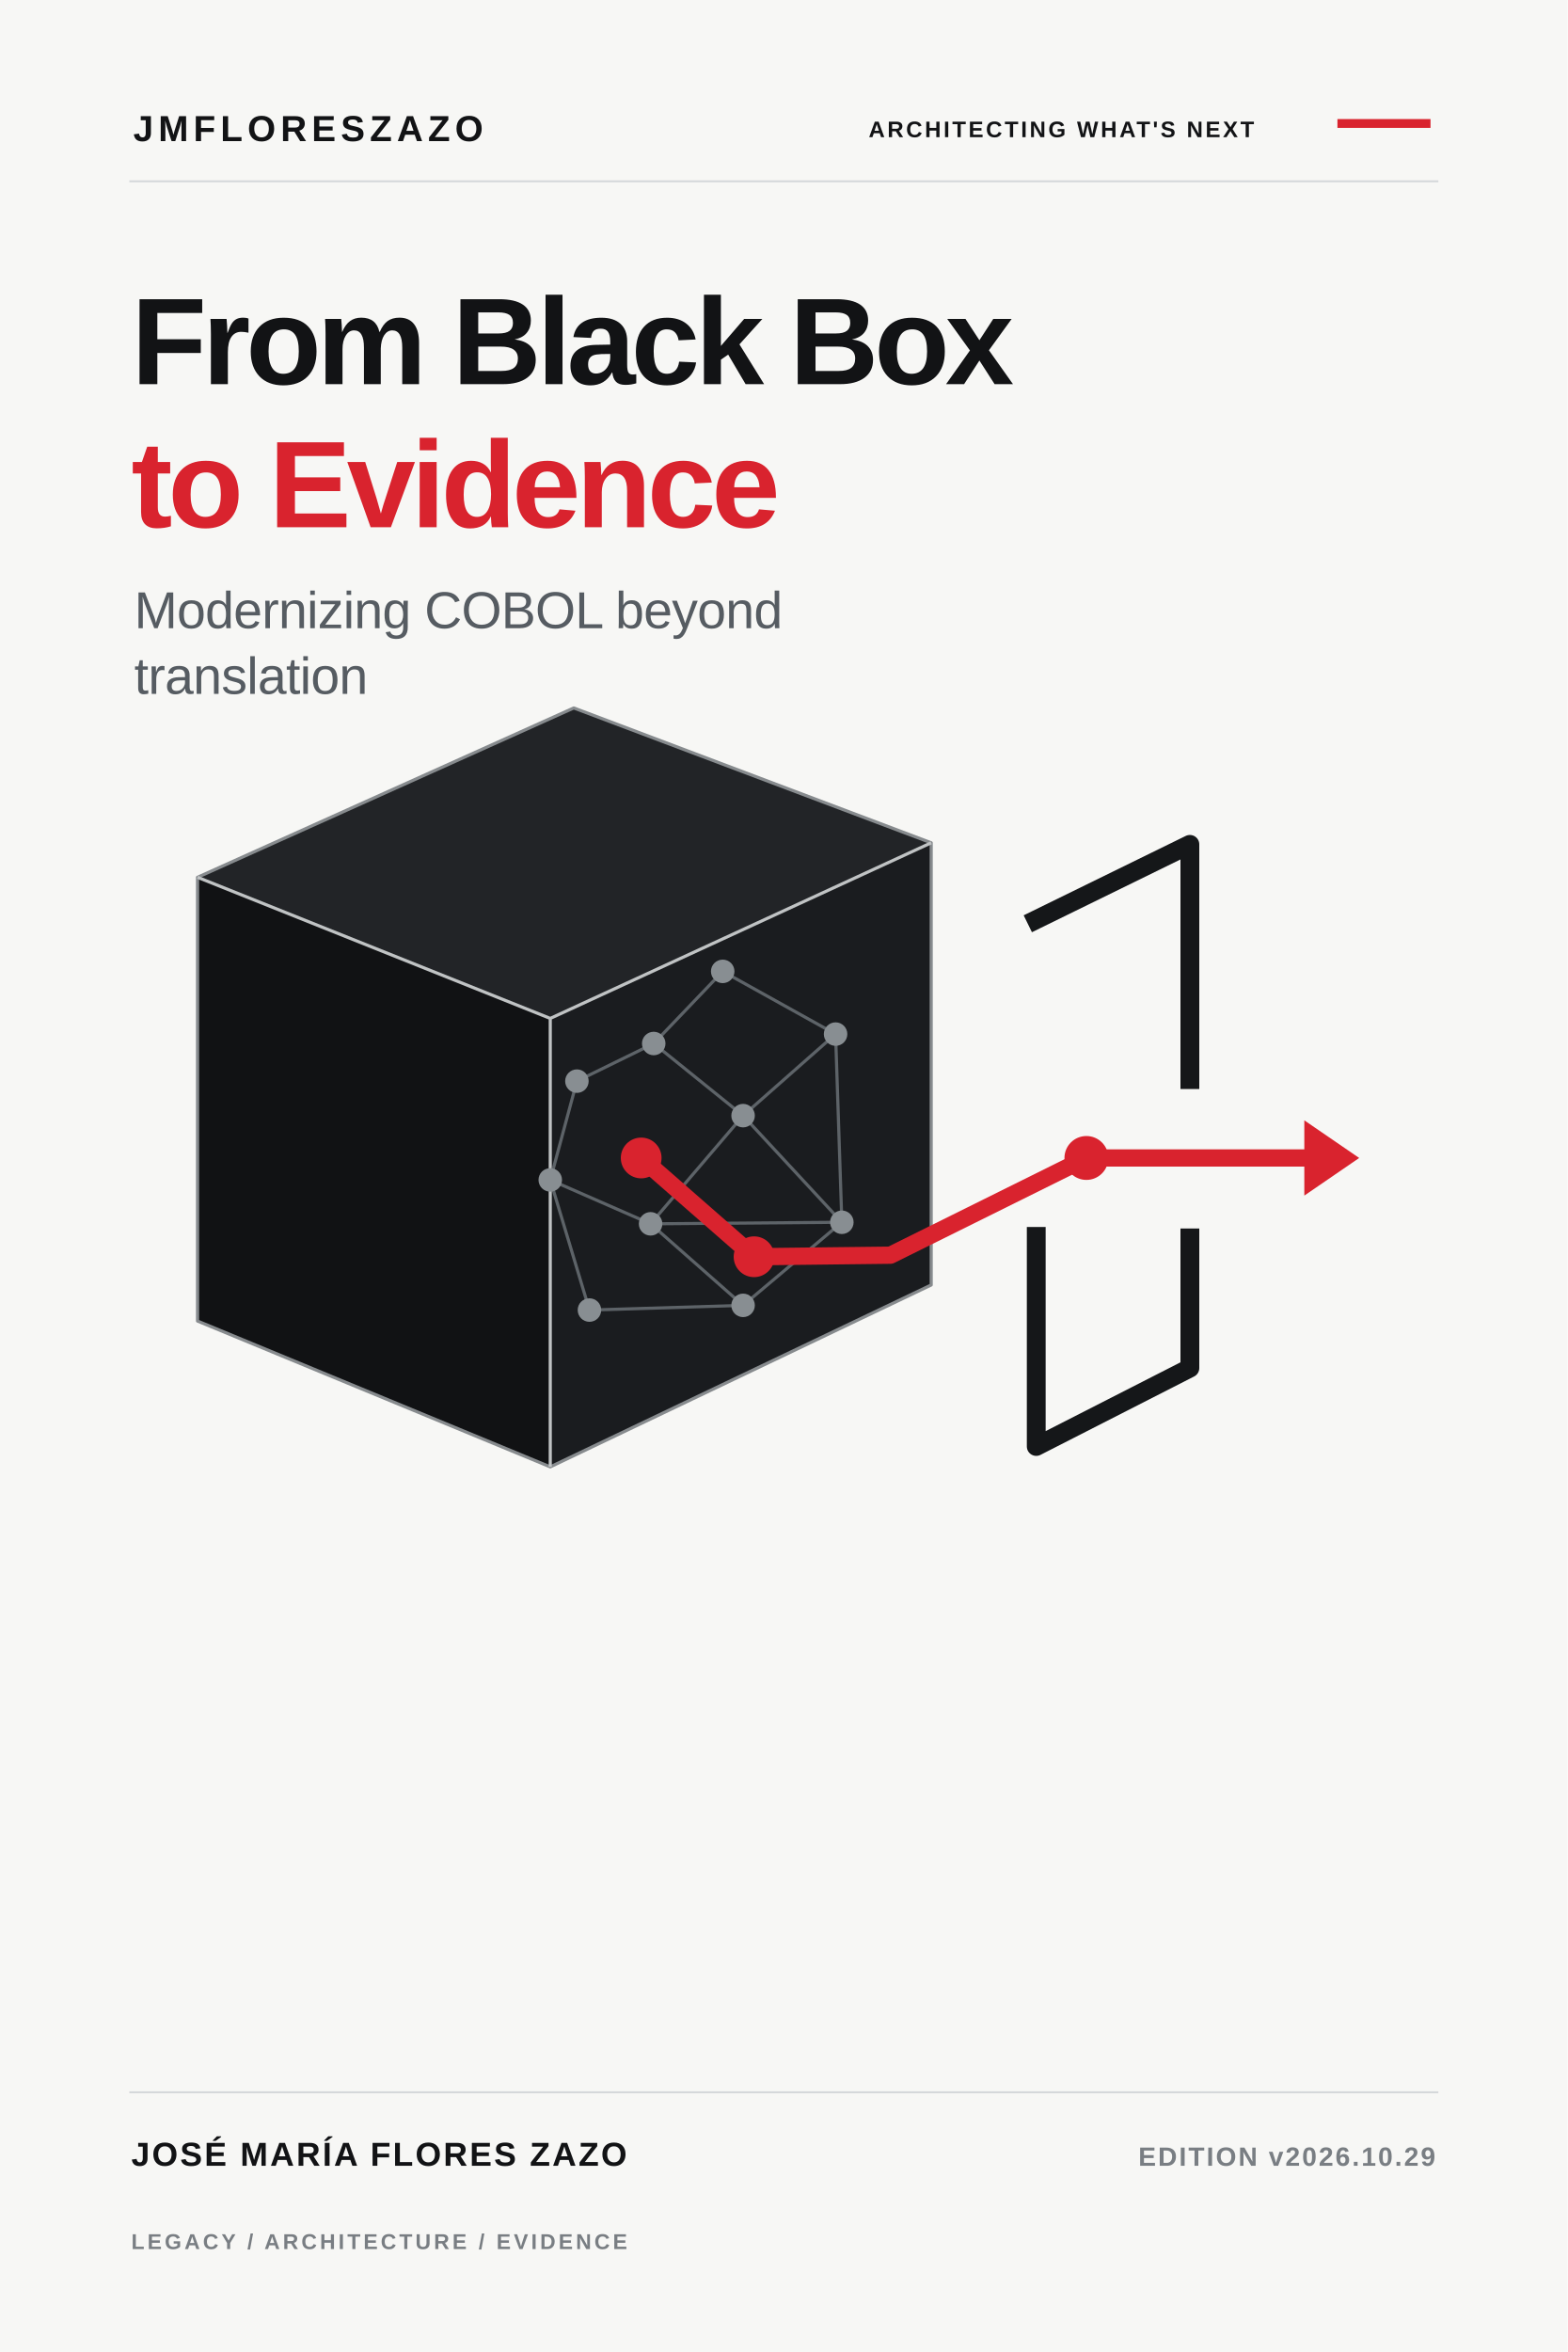
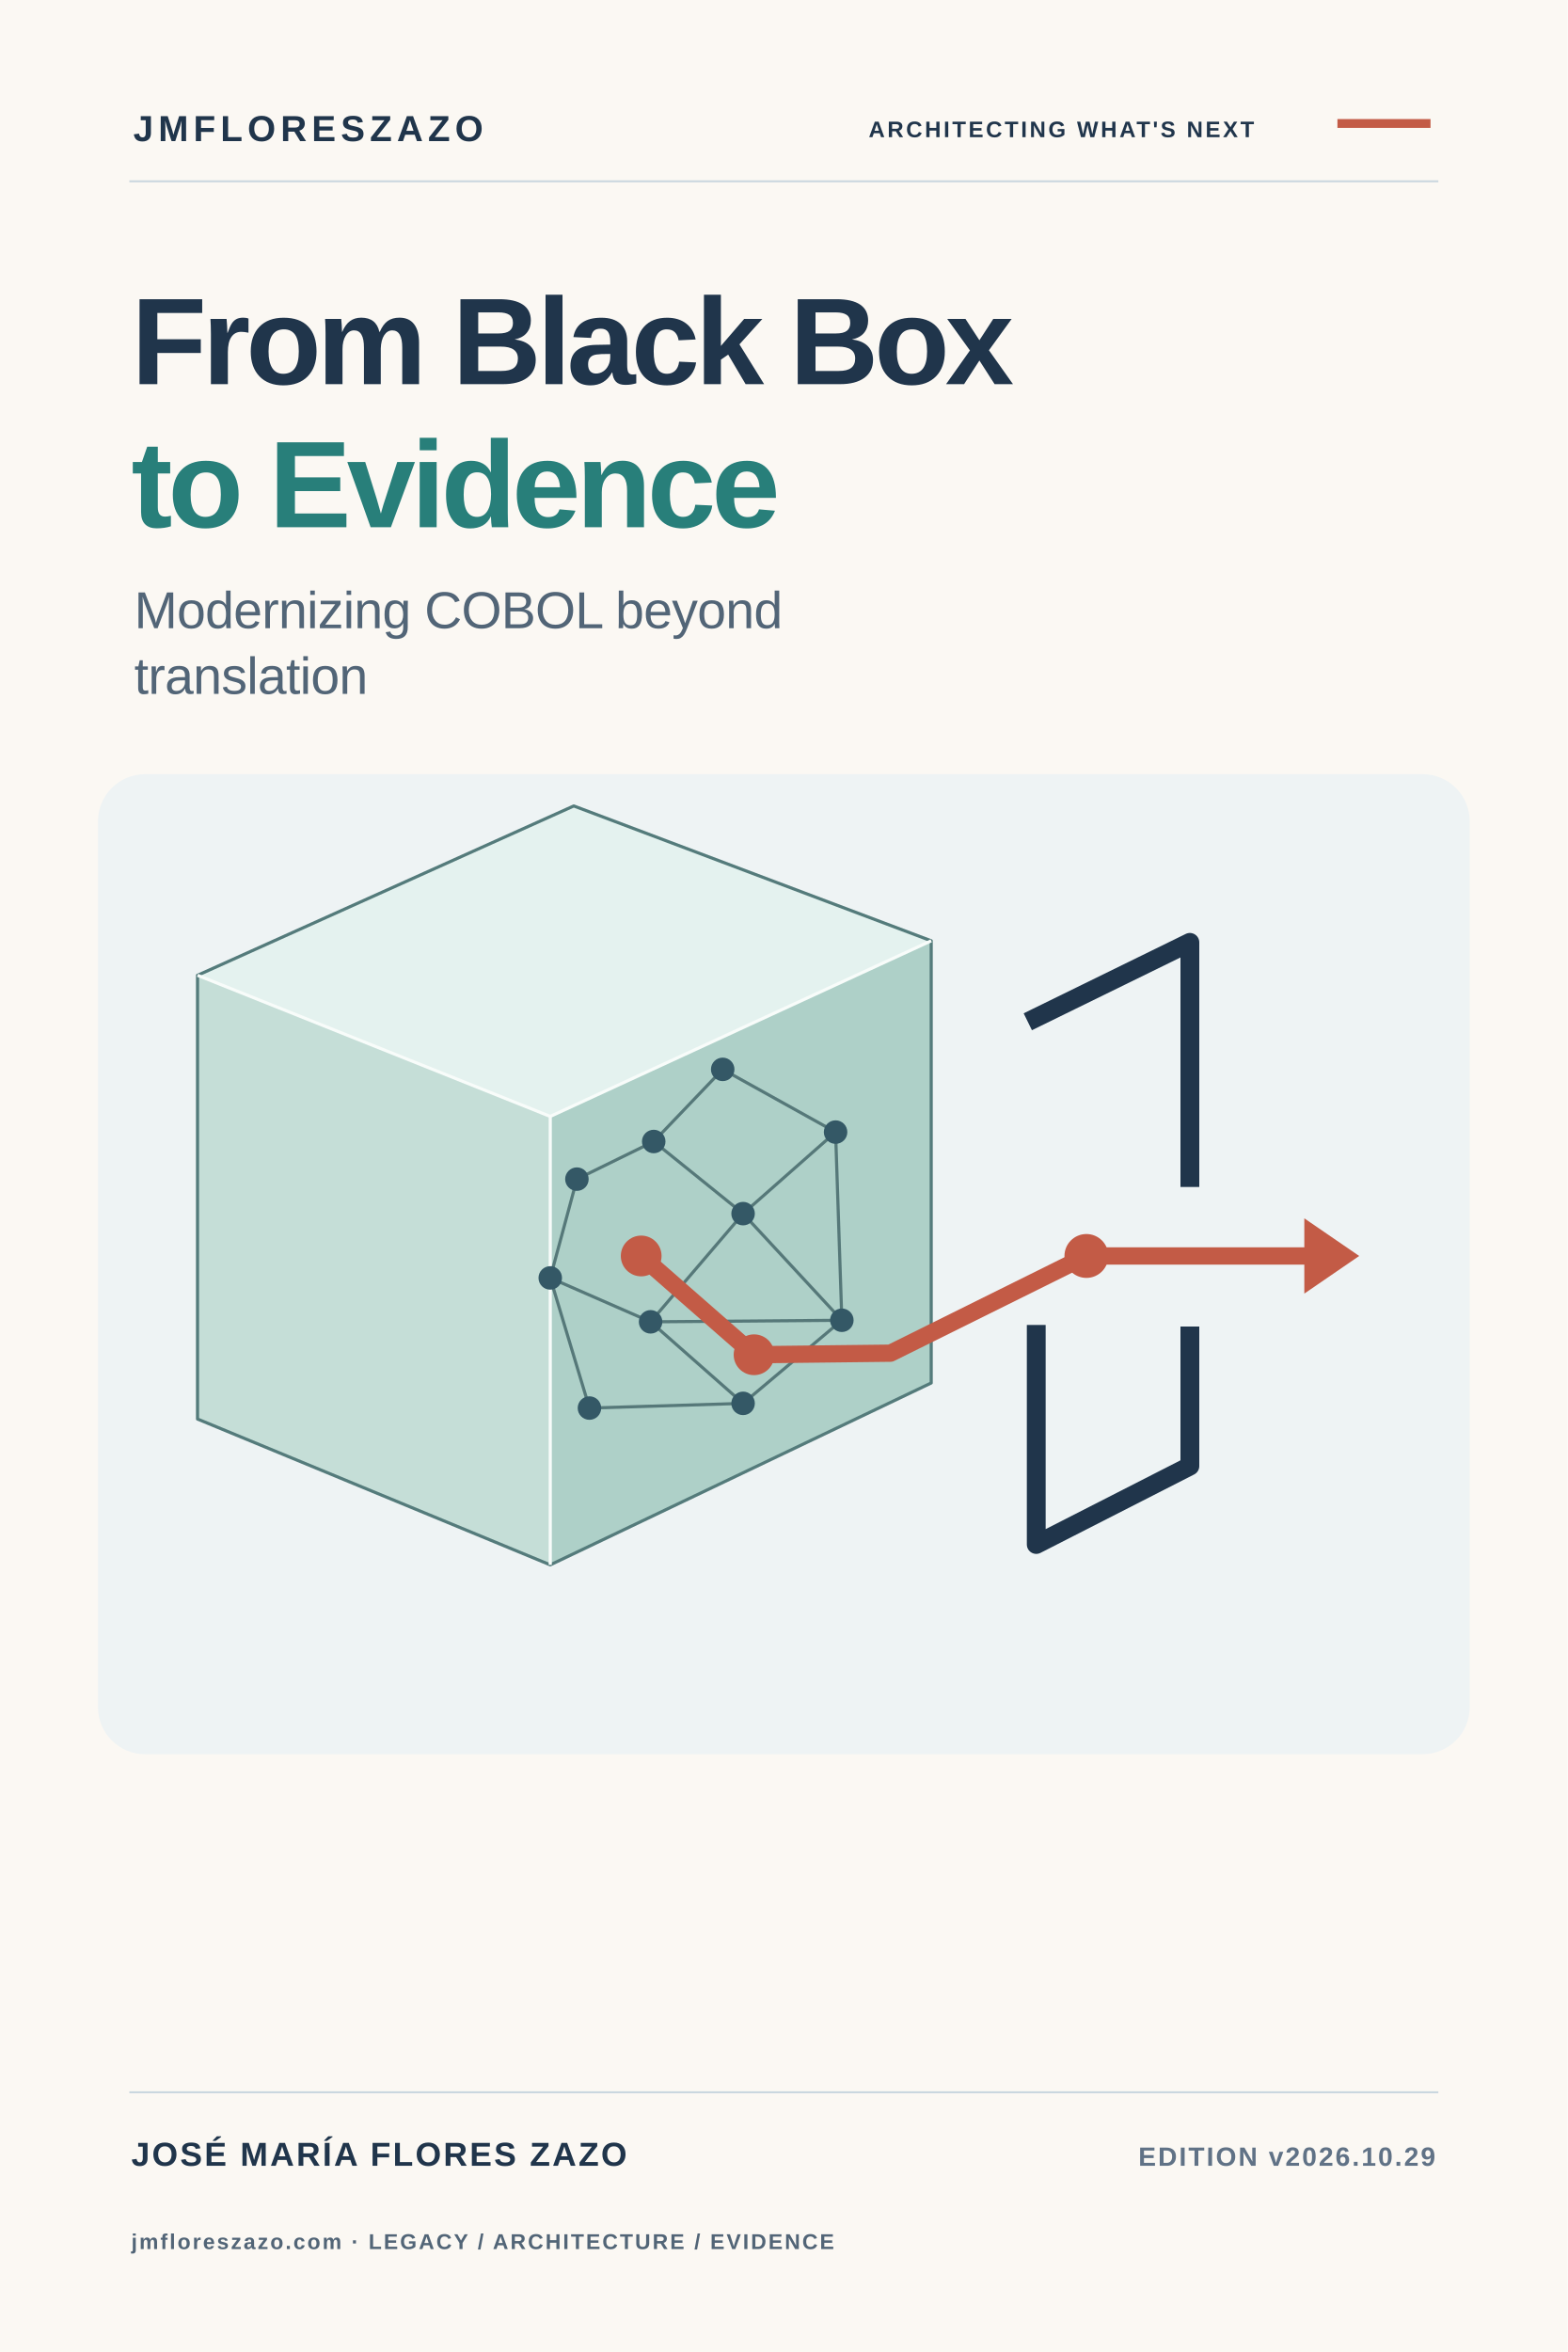
<svg xmlns="http://www.w3.org/2000/svg" viewBox="0 0 1600 2400" width="1600" height="2400" role="img">
-   <rect width="1600" height="2400" fill="#F7F7F5" />
-   <text x="136" y="144" font-family="Arial,Helvetica,sans-serif" font-size="37" font-weight="800" fill="#121315" letter-spacing="5" text-anchor="start">JMFLORESZAZO</text>
-   <path d="M1365 126 H1460" stroke="#D9232E" stroke-width="9" />
-   <text x="1280" y="140" font-family="Arial,Helvetica,sans-serif" font-size="23" font-weight="700" fill="#121315" letter-spacing="2.5" text-anchor="end">ARCHITECTING WHAT'S NEXT</text>
-   <path d="M132 185 H1468" stroke="#D5D8DA" stroke-width="2" />
-   <text x="134" y="392" font-family="Arial,Helvetica,sans-serif" font-size="126" font-weight="800" fill="#121315" letter-spacing="-4.5" text-anchor="start">From Black Box</text>
-   <text x="134" y="538" font-family="Arial,Helvetica,sans-serif" font-size="126" font-weight="800" fill="#D9232E" letter-spacing="-4.5" text-anchor="start">to Evidence</text>
-   <text x="137" y="641" font-family="Arial,Helvetica,sans-serif" font-size="53" font-weight="400" fill="#565C62" letter-spacing="-0.6" text-anchor="start">Modernizing COBOL beyond</text>
-   <text x="137" y="708" font-family="Arial,Helvetica,sans-serif" font-size="53" font-weight="400" fill="#565C62" letter-spacing="-0.6" text-anchor="start">translation</text>
-   <g transform="translate(0 620) scale(1.6)">
+   <rect width="1600" height="2400" fill="#FBF8F3" />
+   <text x="136" y="144" font-family="Arial,Helvetica,sans-serif" font-size="37" font-weight="800" fill="#20354B" letter-spacing="5" text-anchor="start">JMFLORESZAZO</text>
+   <path d="M1365 126 H1460" stroke="#C35B46" stroke-width="9" />
+   <text x="1280" y="140" font-family="Arial,Helvetica,sans-serif" font-size="23" font-weight="700" fill="#20354B" letter-spacing="2.5" text-anchor="end">ARCHITECTING WHAT'S NEXT</text>
+   <path d="M132 185 H1468" stroke="#CAD7DF" stroke-width="2" />
+   <text x="134" y="392" font-family="Arial,Helvetica,sans-serif" font-size="126" font-weight="800" fill="#20354B" letter-spacing="-4.5" text-anchor="start">From Black Box</text>
+   <text x="134" y="538" font-family="Arial,Helvetica,sans-serif" font-size="126" font-weight="800" fill="#287F7A" letter-spacing="-4.5" text-anchor="start">to Evidence</text>
+   <text x="137" y="641" font-family="Arial,Helvetica,sans-serif" font-size="53" font-weight="400" fill="#526577" letter-spacing="-0.6" text-anchor="start">Modernizing COBOL beyond</text>
+   <text x="137" y="708" font-family="Arial,Helvetica,sans-serif" font-size="53" font-weight="400" fill="#526577" letter-spacing="-0.6" text-anchor="start">translation</text>
+   <rect x="100" y="790" width="1400" height="1000" rx="48" fill="#EEF3F4" />
+   <g transform="translate(0 720) scale(1.6)">
    <g stroke-linejoin="round">
-       <path d="M126 172 L366 64 L594 150 L351 262 Z" fill="#222427" />
-       <path d="M126 172 L351 262 L351 548 L126 455 Z" fill="#111214" />
-       <path d="M351 262 L594 150 L594 432 L351 548 Z" fill="#1A1C1F" />
-       <path d="M126 172 L366 64 L594 150 L594 432 L351 548 L126 455 Z" fill="none" stroke="#878B8E" stroke-width="2" />
-       <path d="M126 172 L351 262 L594 150 M351 262 V548" fill="none" stroke="#C0C3C4" stroke-width="2" />
-       <g stroke="#60666B" stroke-width="2" fill="none" opacity=".96">
+       <path d="M126 172 L366 64 L594 150 L351 262 Z" fill="#E4F2EF" />
+       <path d="M126 172 L351 262 L351 548 L126 455 Z" fill="#C5DED7" />
+       <path d="M351 262 L594 150 L594 432 L351 548 Z" fill="#AED0C8" />
+       <path d="M126 172 L366 64 L594 150 L594 432 L351 548 L126 455 Z" fill="none" stroke="#547B7B" stroke-width="2" />
+       <path d="M126 172 L351 262 L594 150 M351 262 V548" fill="none" stroke="#F8FCFA" stroke-width="2" />
+       <g stroke="#527576" stroke-width="2" fill="none" opacity=".96">
        <line x1="368" y1="302" x2="417" y2="278" />
        <line x1="417" y1="278" x2="474" y2="324" />
        <line x1="474" y1="324" x2="533" y2="272" />
        <line x1="368" y1="302" x2="351" y2="365" />
        <line x1="351" y1="365" x2="415" y2="393" />
        <line x1="415" y1="393" x2="474" y2="324" />
        <line x1="415" y1="393" x2="474" y2="445" />
        <line x1="474" y1="445" x2="537" y2="392" />
        <line x1="537" y1="392" x2="533" y2="272" />
        <line x1="351" y1="365" x2="376" y2="448" />
        <line x1="376" y1="448" x2="474" y2="445" />
        <line x1="417" y1="278" x2="461" y2="232" />
        <line x1="461" y1="232" x2="533" y2="272" />
        <line x1="415" y1="393" x2="537" y2="392" />
        <line x1="474" y1="324" x2="537" y2="392" />
      </g>
-       <g fill="#888E92">
+       <g fill="#345866">
        <circle cx="368" cy="302" r="7.5" />
        <circle cx="417" cy="278" r="7.5" />
        <circle cx="474" cy="324" r="7.5" />
        <circle cx="533" cy="272" r="7.5" />
        <circle cx="351" cy="365" r="7.5" />
        <circle cx="415" cy="393" r="7.5" />
        <circle cx="474" cy="445" r="7.5" />
        <circle cx="537" cy="392" r="7.5" />
        <circle cx="376" cy="448" r="7.5" />
        <circle cx="461" cy="232" r="7.5" />
      </g>
-       <path d="M409 351 L481 414 L568 413 L693 351 L832 351" fill="none" stroke="#D9232E" stroke-width="11" stroke-linecap="round" stroke-linejoin="round" />
-       <g fill="#D9232E">
+       <path d="M409 351 L481 414 L568 413 L693 351 L832 351" fill="none" stroke="#C35B46" stroke-width="11" stroke-linecap="round" stroke-linejoin="round" />
+       <g fill="#C35B46">
        <circle cx="409" cy="351" r="13" />
        <circle cx="481" cy="414" r="13" />
        <circle cx="693" cy="351" r="14" />
      </g>
-       <path d="M661 199 L759 151 L759 301 M759 402 V485 L661 535 L661 401" fill="none" stroke="#151719" stroke-width="12" stroke-linecap="square" />
-       <path d="M832 327 L867 351 L832 375 Z" fill="#D9232E" />
+       <path d="M661 199 L759 151 L759 301 M759 402 V485 L661 535 L661 401" fill="none" stroke="#20354B" stroke-width="12" stroke-linecap="square" />
+       <path d="M832 327 L867 351 L832 375 Z" fill="#C35B46" />
    </g>
  </g>
-   <path d="M132 2135 H1468" stroke="#D5D8DA" stroke-width="2" />
-   <text x="134" y="2210" font-family="Arial,Helvetica,sans-serif" font-size="34" font-weight="700" fill="#121315" letter-spacing="2.2" text-anchor="start">JOSÉ MARÍA FLORES ZAZO</text>
-   <text x="1465" y="2210" font-family="Arial,Helvetica,sans-serif" font-size="27" font-weight="600" fill="#797E83" letter-spacing="2" text-anchor="end">EDITION v2026.10.29</text>
-   <text x="134" y="2295" font-family="Arial,Helvetica,sans-serif" font-size="22" font-weight="600" fill="#797E83" letter-spacing="3" text-anchor="start">LEGACY / ARCHITECTURE / EVIDENCE</text>
+   <path d="M132 2135 H1468" stroke="#CAD7DF" stroke-width="2" />
+   <text x="134" y="2210" font-family="Arial,Helvetica,sans-serif" font-size="34" font-weight="700" fill="#20354B" letter-spacing="2.2" text-anchor="start">JOSÉ MARÍA FLORES ZAZO</text>
+   <text x="1465" y="2210" font-family="Arial,Helvetica,sans-serif" font-size="27" font-weight="600" fill="#607286" letter-spacing="2" text-anchor="end">EDITION v2026.10.29</text>
+   <text x="134" y="2295" font-family="Arial,Helvetica,sans-serif" font-size="22" font-weight="600" fill="#526577" letter-spacing="2" text-anchor="start">jmfloreszazo.com · LEGACY / ARCHITECTURE / EVIDENCE</text>
</svg>
